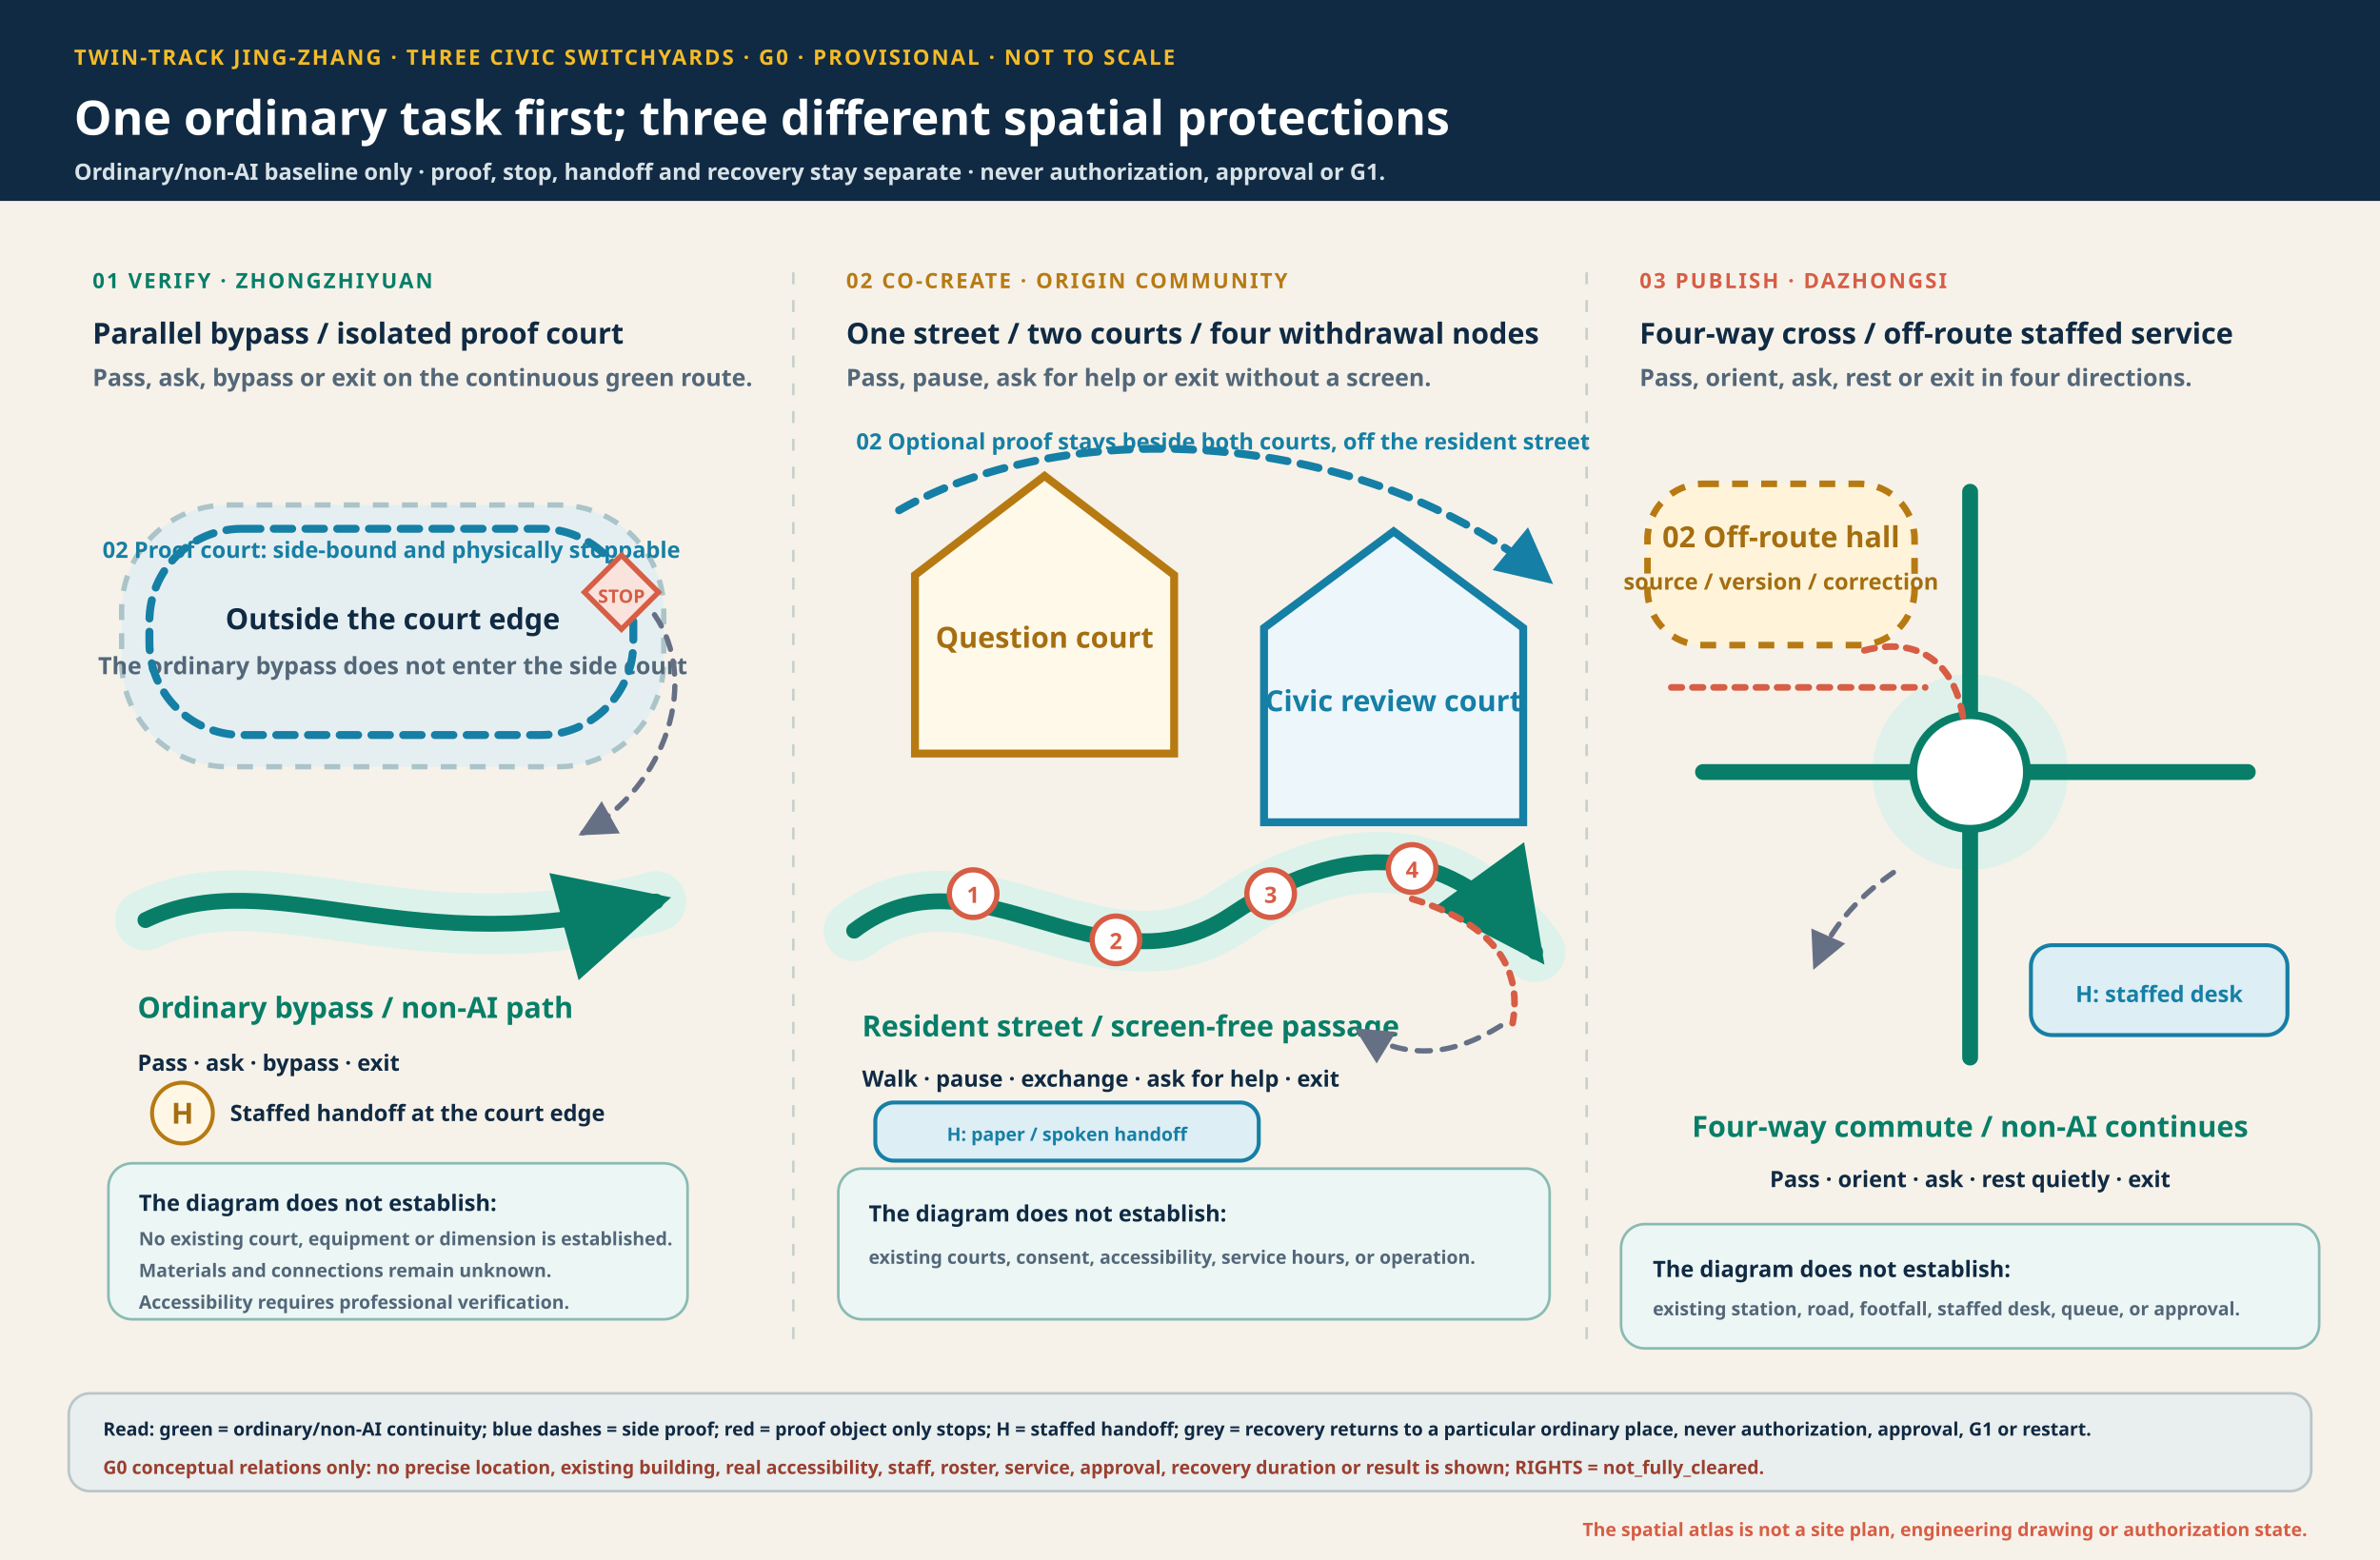
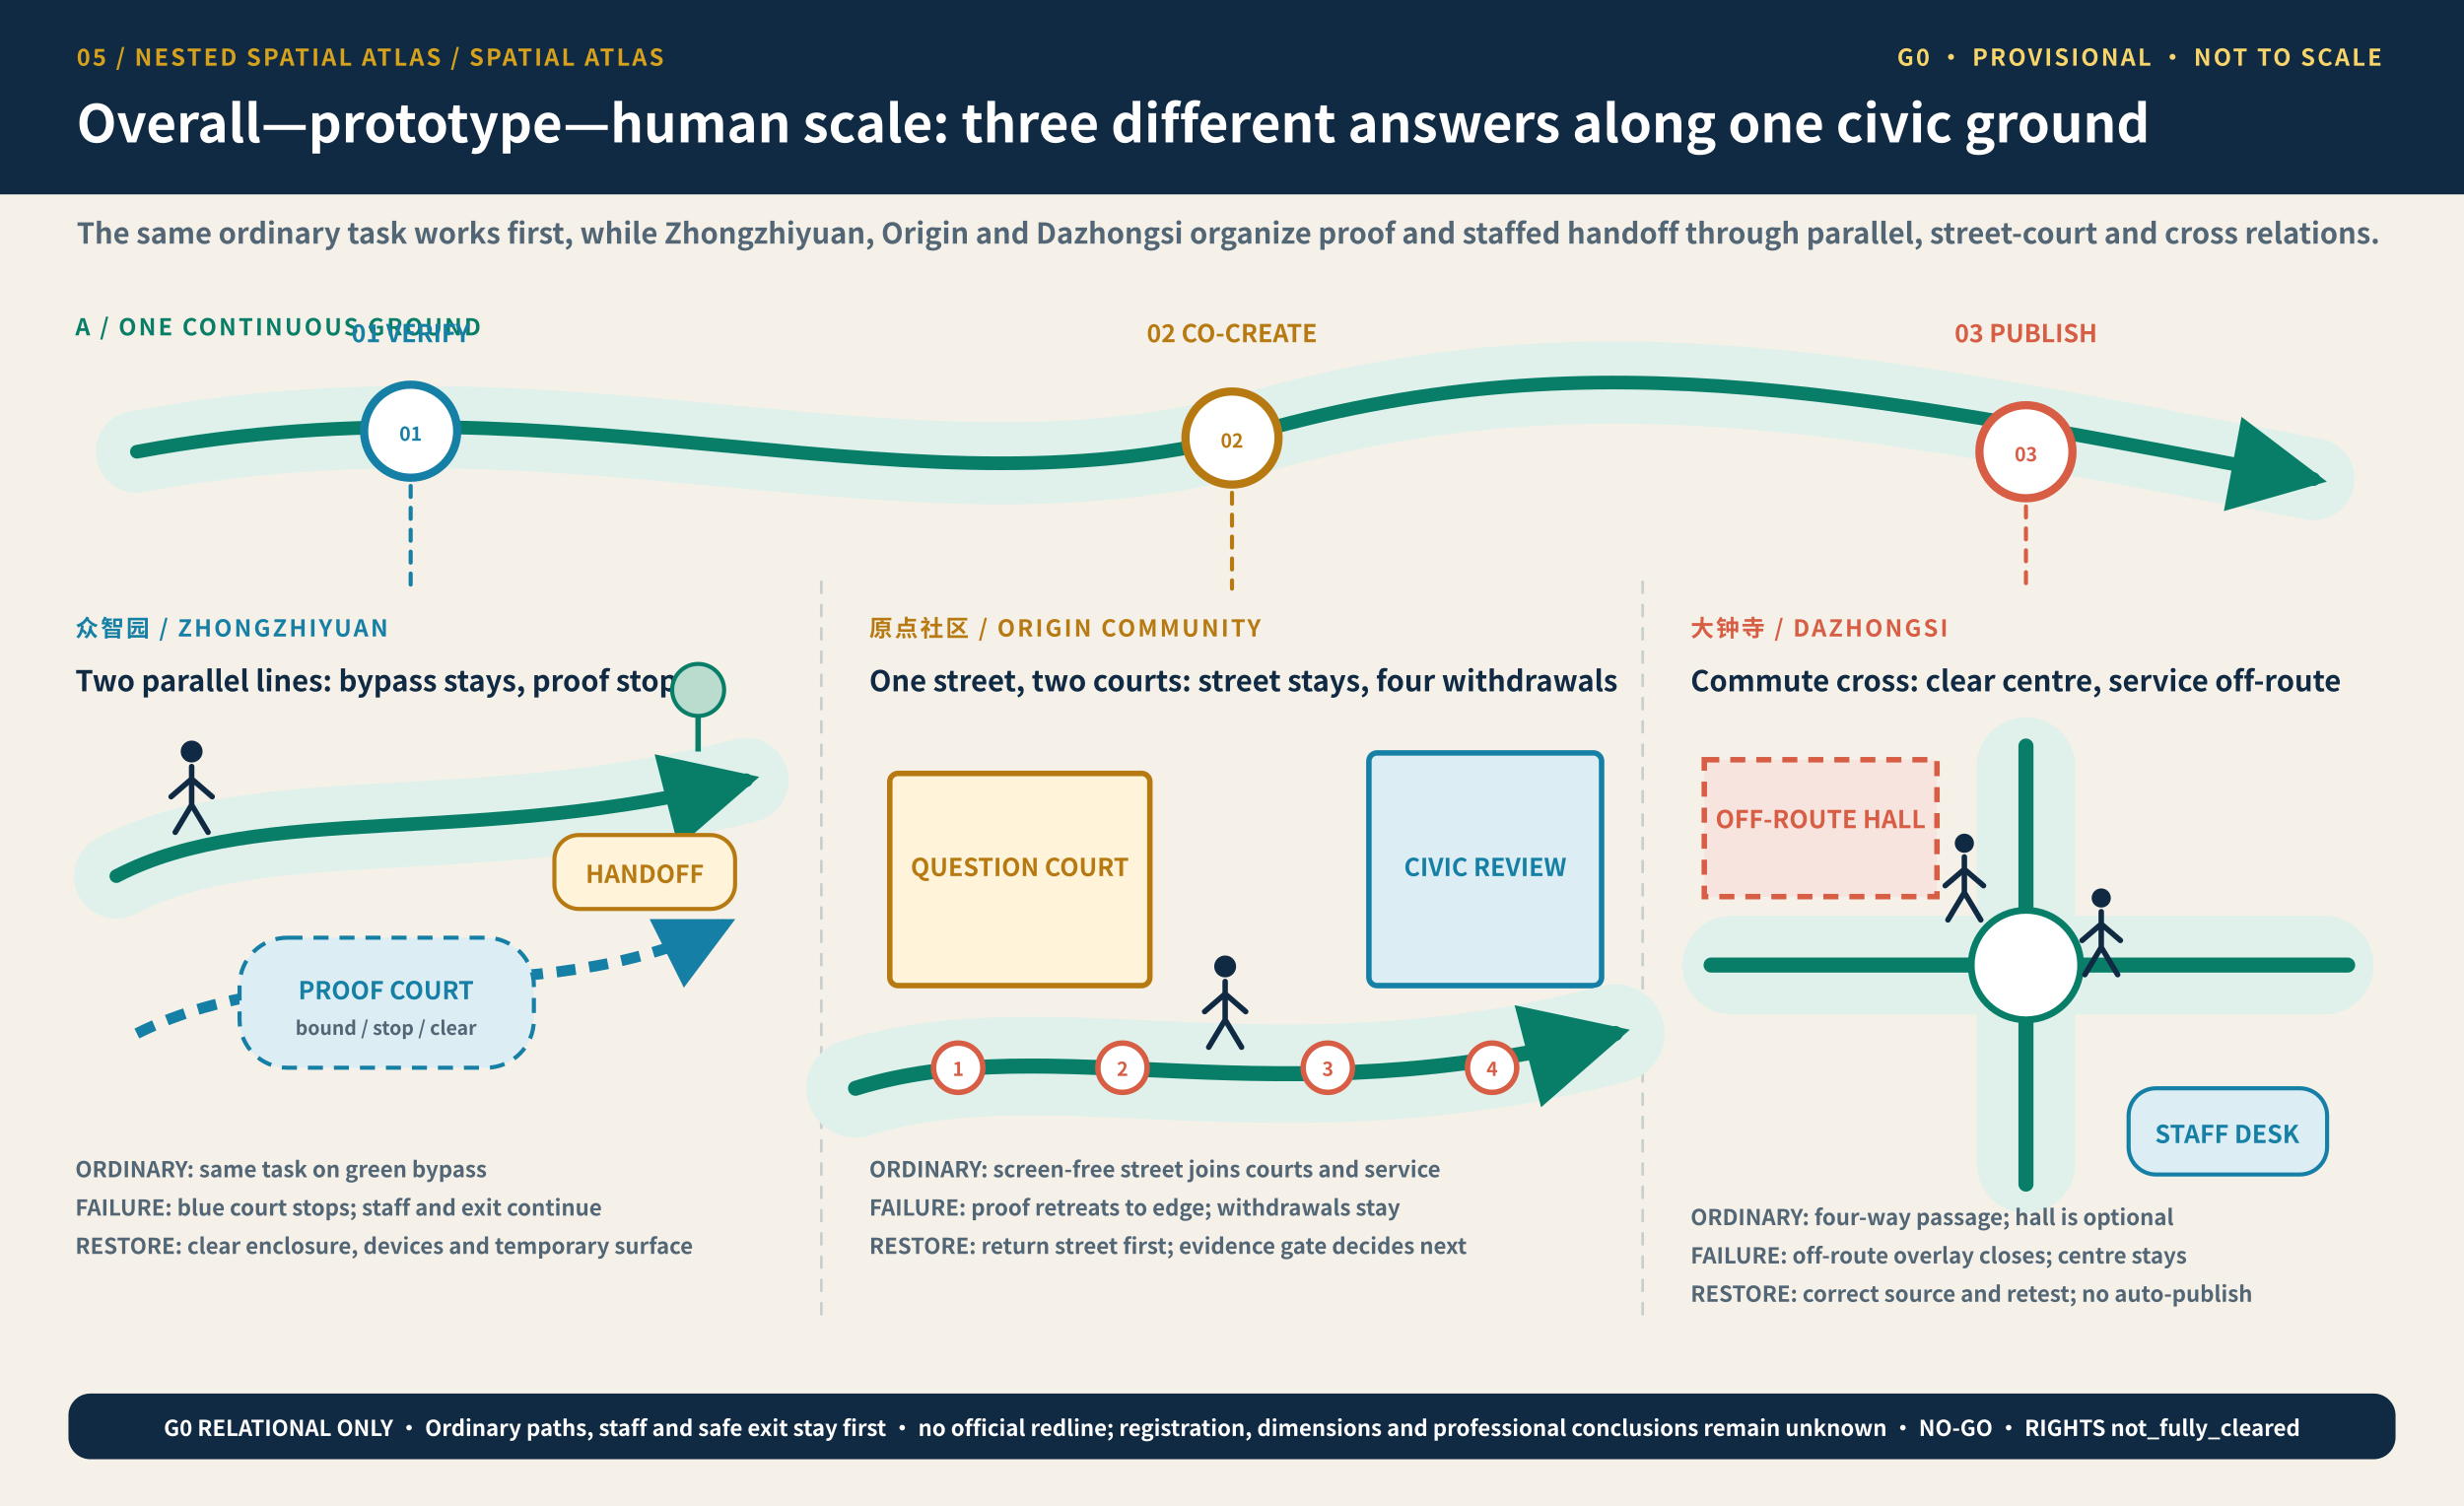
- <svg xmlns="http://www.w3.org/2000/svg" width="1800" height="1180" viewBox="0 0 1800 1180" role="img" aria-labelledby="title desc">
+ <svg xmlns="http://www.w3.org/2000/svg" width="1800" height="1100" viewBox="0 0 1800 1100" role="img" aria-labelledby="title desc">
  <defs>
-     <style>.s{font-family:"Segoe UI","Noto Sans",sans-serif}.ink{fill:#102A43}.muted{fill:#536779}.head{font-size:36px;font-weight:900}.sub{font-size:18px;font-weight:760}.body{font-size:22px;font-weight:800}.small{font-size:17px;font-weight:740}.micro{font-size:14px;font-weight:700}.k{font-size:16px;font-weight:900;letter-spacing:1.5px}.ordinary{fill:none;stroke:#087E68;stroke-width:12;stroke-linecap:round;stroke-linejoin:round}.halo{fill:none;stroke:#DDF2EA;stroke-width:46;stroke-linecap:round;stroke-linejoin:round}.proof{fill:none;stroke:#167FA5;stroke-width:6;stroke-linecap:round;stroke-linejoin:round;stroke-dasharray:14 10}.stop{fill:none;stroke:#D75D45;stroke-width:5;stroke-linecap:round;stroke-linejoin:round;stroke-dasharray:8 8}.recover{fill:none;stroke:#667085;stroke-width:4;stroke-linecap:round;stroke-linejoin:round;stroke-dasharray:10 9}.dash{stroke-dasharray:12 10}</style>
-     <marker id="arrow" viewBox="0 0 16 16" refX="13" refY="8" markerWidth="8" markerHeight="8" orient="auto">
+     <style>.sans{font-family:"Microsoft YaHei","Noto Sans CJK SC","Segoe UI",Arial,sans-serif}.kicker{font-size:17px;font-weight:900;letter-spacing:1.6px}.head{font-size:38px;font-weight:900}.sub{font-size:21px;font-weight:650}.label{font-size:27px;font-weight:900}.body{font-size:21px;font-weight:760}.small{font-size:18px;font-weight:720}.micro{font-size:16px;font-weight:650}.tiny{font-size:14px;font-weight:650}.number{font-size:42px;font-weight:950}</style>
+     <marker id="greenArrow" viewBox="0 0 16 16" refX="13" refY="8" markerWidth="8" markerHeight="8" orient="auto">
      <path d="M1 1 L15 8 L1 15 Z" fill="#087E68" />
    </marker>
    <marker id="blueArrow" viewBox="0 0 16 16" refX="13" refY="8" markerWidth="8" markerHeight="8" orient="auto">
      <path d="M1 1 L15 8 L1 15 Z" fill="#167FA5" />
    </marker>
-     <marker id="greyArrow" viewBox="0 0 16 16" refX="13" refY="8" markerWidth="8" markerHeight="8" orient="auto">
-       <path d="M1 1 L15 8 L1 15 Z" fill="#667085" />
+     <marker id="coralArrow" viewBox="0 0 16 16" refX="13" refY="8" markerWidth="8" markerHeight="8" orient="auto">
+       <path d="M1 1 L15 8 L1 15 Z" fill="#D75D45" />
    </marker>
  </defs>
-   <rect width="1800" height="1180" fill="#F6F2E9" />
-   <rect width="1800" height="152" fill="#102A43" />
-   <text x="56" y="49" class="s k" fill="#F3BB27">TWIN-TRACK JING-ZHANG · THREE CIVIC SWITCHYARDS · G0 · PROVISIONAL · NOT TO SCALE</text>
-   <text x="56" y="102" class="s head" fill="#FFF">One ordinary task first; three different spatial protections</text>
-   <text x="56" y="136" class="s small" fill="#D8E2E7">Ordinary/non-AI baseline only · proof, stop, handoff and recovery stay separate · never authorization, approval or G1.</text>
-   <path d="M600 206V1018M1200 206V1018" stroke="#C7D1CE" stroke-width="2" stroke-dasharray="9 12" />
-   <g id="zhongzhiyuan-ordinary">
-     <text x="70" y="218" class="s k" fill="#087E68">01 VERIFY · ZHONGZHIYUAN</text>
-     <text x="70" y="260" class="s body ink">Parallel bypass / isolated proof court</text>
-     <text x="70" y="292" class="s sub muted">Pass, ask, bypass or exit on the continuous green route.</text>
-     <rect x="92" y="382" width="410" height="198" rx="80" fill="#E5EFF1" stroke="#ABC4C9" stroke-width="4" class="dash" />
-     <text x="297" y="476" class="s body ink" text-anchor="middle">Outside the court edge</text>
-     <text x="297" y="510" class="s sub muted" text-anchor="middle">The ordinary bypass does not enter the side court</text>
-     <rect x="113" y="400" width="366" height="156" rx="70" class="proof" />
-     <text x="296" y="422" class="s small" fill="#167FA5" text-anchor="middle">02 Proof court: side-bound and physically stoppable</text>
-     <path d="M470 420l28 28-28 28-28-28z" fill="#F9E3DC" stroke="#D75D45" stroke-width="4" />
-     <text x="470" y="456" class="s micro" fill="#D75D45" text-anchor="middle">STOP</text>
-     <path d="M495 465C529 514 505 594 441 630" class="recover" marker-end="url(#greyArrow)" />
-     <path d="M110 696C205 650 313 732 496 682" class="halo" />
-     <path d="M110 696C205 650 313 732 496 682" class="ordinary" marker-end="url(#arrow)" />
-     <text x="104" y="770" class="s body" fill="#087E68">Ordinary bypass / non-AI path</text>
-     <text x="104" y="810" class="s small ink">Pass · ask · bypass · exit</text>
-     <circle cx="138" cy="842" r="23" fill="#FFF7E6" stroke="#B77A13" stroke-width="3" />
-     <text x="138" y="850" class="s body" fill="#A46E11" text-anchor="middle">H</text>
-     <text x="174" y="848" class="s small ink">Staffed handoff at the court edge</text>
-     <rect x="82" y="880" width="438" height="118" rx="18" fill="#ECF6F5" stroke="#8ABBB3" stroke-width="2" />
-     <text x="105" y="916" class="s small ink">The diagram does not establish:</text>
-     <text x="105" y="942" class="s micro muted">No existing court, equipment or dimension is established.</text>
-     <text x="105" y="966" class="s micro muted">Materials and connections remain unknown.</text>
-     <text x="105" y="990" class="s micro muted">Accessibility requires professional verification.</text>
-   </g>
-   <g id="origin-community-ordinary">
-     <text x="640" y="218" class="s k" fill="#B77A13">02 CO-CREATE · ORIGIN COMMUNITY</text>
-     <text x="640" y="260" class="s body ink">One street / two courts / four withdrawal nodes</text>
-     <text x="640" y="292" class="s sub muted">Pass, pause, ask for help or exit without a screen.</text>
-     <path d="M692 435L790 360L888 435V570H692Z" fill="#FFF9E9" stroke="#B77A13" stroke-width="6" />
-     <text x="790" y="490" class="s body" fill="#A46E11" text-anchor="middle">Question court</text>
-     <path d="M956 475L1054 402L1152 475V622H956Z" fill="#EDF7FB" stroke="#167FA5" stroke-width="6" />
-     <text x="1054" y="538" class="s body" fill="#167FA5" text-anchor="middle">Civic review court</text>
-     <path d="M680 386C810 312 1032 324 1170 438" class="proof" marker-end="url(#blueArrow)" />
-     <text x="925" y="340" class="s small" fill="#167FA5" text-anchor="middle">02 Optional proof stays beside both courts, off the resident street</text>
-     <path d="M646 704C737 634 833 758 931 692S1108 647 1161 720" class="halo" />
-     <path d="M646 704C737 634 833 758 931 692S1108 647 1161 720" class="ordinary" marker-end="url(#arrow)" />
-     <text x="652" y="784" class="s body" fill="#087E68">Resident street / screen-free passage</text>
-     <text x="652" y="822" class="s small ink">Walk · pause · exchange · ask for help · exit</text>
-     <g fill="#FFF" stroke="#D75D45" stroke-width="4">
-       <circle cx="736" cy="676" r="18" />
-       <circle cx="844" cy="711" r="18" />
-       <circle cx="961" cy="676" r="18" />
-       <circle cx="1068" cy="657" r="18" />
-     </g>
-     <g class="s small" fill="#D75D45" text-anchor="middle">
-       <text x="736" y="683">1</text>
-       <text x="844" y="718">2</text>
-       <text x="961" y="683">3</text>
-       <text x="1068" y="664">4</text>
-     </g>
-     <path d="M1068 680C1127 698 1152 730 1144 774" class="stop" />
-     <path d="M1135 776C1098 799 1064 802 1028 780" class="recover" marker-end="url(#greyArrow)" />
-     <rect x="662" y="834" width="290" height="44" rx="14" fill="#DDEEF4" stroke="#167FA5" stroke-width="3" />
-     <text x="807" y="863" class="s micro" fill="#167FA5" text-anchor="middle">H: paper / spoken handoff</text>
-     <rect x="634" y="884" width="538" height="114" rx="18" fill="#ECF6F5" stroke="#8ABBB3" stroke-width="2" />
-     <text x="657" y="924" class="s small ink">The diagram does not establish:</text>
-     <text x="657" y="956" class="s micro muted">existing courts, consent, accessibility, service hours, or operation.</text>
-   </g>
-   <g id="dazhongsi-ordinary">
-     <text x="1240" y="218" class="s k" fill="#D75D45">03 PUBLISH · DAZHONGSI</text>
-     <text x="1240" y="260" class="s body ink">Four-way cross / off-route staffed service</text>
-     <text x="1240" y="292" class="s sub muted">Pass, orient, ask, rest or exit in four directions.</text>
-     <circle cx="1490" cy="584" r="74" fill="#DFF1EA" />
-     <path d="M1288 584H1700M1490 372V800" class="ordinary" stroke-width="28" />
-     <circle cx="1490" cy="584" r="43" fill="#FFF" stroke="#087E68" stroke-width="6" />
-     <rect x="1246" y="366" width="202" height="122" rx="42" fill="#FFF4D9" stroke="#B77A13" stroke-width="5" class="dash" />
-     <text x="1347" y="414" class="s body" fill="#A46E11" text-anchor="middle">02 Off-route hall</text>
-     <text x="1347" y="446" class="s small" fill="#A46E11" text-anchor="middle">source / version / correction</text>
-     <path d="M1264 520H1456" class="stop" />
-     <path d="M1410 492C1456 480 1480 507 1485 545" class="stop" />
-     <path d="M1432 660C1402 681 1385 703 1373 730" class="recover" marker-end="url(#greyArrow)" />
-     <text x="1490" y="860" class="s body" fill="#087E68" text-anchor="middle">Four-way commute / non-AI continues</text>
-     <text x="1490" y="898" class="s small ink" text-anchor="middle">Pass · orient · ask · rest quietly · exit</text>
-     <rect x="1536" y="715" width="194" height="68" rx="16" fill="#DDEEF4" stroke="#167FA5" stroke-width="3" />
-     <text x="1633" y="758" class="s small" fill="#167FA5" text-anchor="middle">H: staffed desk</text>
-     <rect x="1226" y="926" width="528" height="94" rx="18" fill="#ECF6F5" stroke="#8ABBB3" stroke-width="2" />
-     <text x="1250" y="966" class="s small ink">The diagram does not establish:</text>
-     <text x="1250" y="995" class="s micro muted">existing station, road, footfall, staffed desk, queue, or approval.</text>
-   </g>
-   <rect x="52" y="1054" width="1696" height="74" rx="16" fill="#E9EEEE" stroke="#BAC6C8" stroke-width="2" />
-   <text x="78" y="1086" class="s micro ink">Read: green = ordinary/non-AI continuity; blue dashes = side proof; red = proof object only stops; H = staffed handoff; grey = recovery returns to a particular ordinary place, never authorization, approval, G1 or restart.</text>
-   <text x="78" y="1115" class="s micro" fill="#9A3F2F">G0 conceptual relations only: no precise location, existing building, real accessibility, staff, roster, service, approval, recovery duration or result is shown; RIGHTS = not_fully_cleared.</text>
-   <text x="1745" y="1162" class="s micro" fill="#D75D45" text-anchor="end">The spatial atlas is not a site plan, engineering drawing or authorization state.</text>
+   <rect width="1800" height="1100" fill="#F5F1E8" />
+   <rect width="1800" height="142" fill="#102A43" />
+   <text x="56" y="48" class="sans kicker" fill="#D6A21D" text-anchor="start">05 / NESTED SPATIAL ATLAS / SPATIAL ATLAS</text>
+   <text x="56" y="104" class="sans head" fill="#FFFFFF" text-anchor="start">Overall—prototype—human scale: three different answers along one civic ground</text>
+   <text x="1740" y="48" class="sans kicker" fill="#F8D56A" text-anchor="end">G0 · PROVISIONAL · NOT TO SCALE</text>
+   <text x="56" y="178" class="sans sub" fill="#526675" text-anchor="start">The same ordinary task works first, while Zhongzhiyuan, Origin and Dazhongsi organize proof and staffed handoff through parallel, street-court and cross relations.</text>
+   <text x="55" y="245" class="sans kicker" fill="#087E68" text-anchor="start">A / ONE CONTINUOUS GROUND</text>
+   <path d="M100 330 C420 270 670 385 920 315 S1370 290 1690 350" fill="none" stroke="#DFF1EA" stroke-width="60" stroke-linecap="round" />
+   <path d="M100 330 C420 270 670 385 920 315 S1370 290 1690 350" fill="none" stroke="#087E68" stroke-width="10" stroke-linecap="round" marker-end="url(#greenArrow)" />
+   <circle cx="300" cy="315" r="34" fill="#FFFFFF" stroke="#167FA5" stroke-width="6" />
+   <text x="300" y="322" class="sans tiny" fill="#167FA5" text-anchor="middle">01</text>
+   <text x="300" y="250" class="sans small" fill="#167FA5" text-anchor="middle">01 VERIFY</text>
+   <line x1="300" y1="355" x2="300" y2="430" stroke="#167FA5" stroke-width="3" stroke-linecap="round" stroke-dasharray="8 8" />
+   <circle cx="900" cy="320" r="34" fill="#FFFFFF" stroke="#B77A13" stroke-width="6" />
+   <text x="900" y="327" class="sans tiny" fill="#B77A13" text-anchor="middle">02</text>
+   <text x="900" y="250" class="sans small" fill="#B77A13" text-anchor="middle">02 CO-CREATE</text>
+   <line x1="900" y1="360" x2="900" y2="430" stroke="#B77A13" stroke-width="3" stroke-linecap="round" stroke-dasharray="8 8" />
+   <circle cx="1480" cy="330" r="34" fill="#FFFFFF" stroke="#D75D45" stroke-width="6" />
+   <text x="1480" y="337" class="sans tiny" fill="#D75D45" text-anchor="middle">03</text>
+   <text x="1480" y="250" class="sans small" fill="#D75D45" text-anchor="middle">03 PUBLISH</text>
+   <line x1="1480" y1="370" x2="1480" y2="430" stroke="#D75D45" stroke-width="3" stroke-linecap="round" stroke-dasharray="8 8" />
+   <line x1="600" y1="425" x2="600" y2="968" stroke="#C7D0CC" stroke-width="2" stroke-linecap="round" stroke-dasharray="8 9" />
+   <line x1="1200" y1="425" x2="1200" y2="968" stroke="#C7D0CC" stroke-width="2" stroke-linecap="round" stroke-dasharray="8 9" />
+   <text x="55" y="465" class="sans kicker" fill="#167FA5" text-anchor="start">众智园 / ZHONGZHIYUAN</text>
+   <text x="55" y="505" class="sans body" fill="#102A43" text-anchor="start">Two parallel lines: bypass stays, proof stops</text>
+   <path d="M85 640 C190 585 350 620 545 570" fill="none" stroke="#DFF1EA" stroke-width="62" stroke-linecap="round" />
+   <path d="M85 640 C190 585 350 620 545 570" fill="none" stroke="#087E68" stroke-width="10" stroke-linecap="round" marker-end="url(#greenArrow)" />
+   <path d="M100 755 C230 690 390 745 530 675" fill="none" stroke="#167FA5" stroke-width="8" stroke-dasharray="14 10" marker-end="url(#blueArrow)" />
+   <rect x="175" y="685" width="215" height="95" rx="35" fill="#DCEEF4" stroke="#167FA5" stroke-width="3" stroke-dasharray="11 8" />
+   <text x="282" y="730" class="sans small" fill="#167FA5" text-anchor="middle">PROOF COURT</text>
+   <text x="282" y="756" class="sans tiny" fill="#526675" text-anchor="middle">bound / stop / clear</text>
+   <rect x="405" y="610" width="132" height="54" rx="18" fill="#FFF4D9" stroke="#B77A13" stroke-width="3" />
+   <text x="471" y="645" class="sans small" fill="#B77A13" text-anchor="middle">HANDOFF</text>
+   <circle cx="140" cy="549" r="8" fill="#102A43" />
+   <path d="M140 560 L140 588 M140 569 L125 582 M140 569 L155 582 M140 588 L128 608 M140 588 L152 608" fill="none" stroke="#102A43" stroke-width="4" stroke-linecap="round" />
+   <circle cx="510" cy="504" r="19" fill="#B9DCCF" stroke="#087E68" stroke-width="3" />
+   <line x1="510" y1="522" x2="510" y2="549" stroke="#087E68" stroke-width="4" />
+   <text x="55" y="860" class="sans micro" fill="#526675" text-anchor="start">
+     <tspan x="55" dy="0">ORDINARY: same task on green bypass</tspan>
+     <tspan x="55" dy="28">FAILURE: blue court stops; staff and exit continue</tspan>
+     <tspan x="55" dy="28">RESTORE: clear enclosure, devices and temporary surface</tspan>
+   </text>
+   <text x="635" y="465" class="sans kicker" fill="#B77A13" text-anchor="start">原点社区 / ORIGIN COMMUNITY</text>
+   <text x="635" y="505" class="sans body" fill="#102A43" text-anchor="start">One street, two courts: street stays, four withdrawals</text>
+   <rect x="650" y="565" width="190" height="155" rx="6" fill="#FFF4D9" stroke="#B77A13" stroke-width="4" />
+   <rect x="1000" y="550" width="170" height="170" rx="6" fill="#DCEEF4" stroke="#167FA5" stroke-width="4" />
+   <text x="745" y="640" class="sans small" fill="#B77A13" text-anchor="middle">QUESTION COURT</text>
+   <text x="1085" y="640" class="sans small" fill="#167FA5" text-anchor="middle">CIVIC REVIEW</text>
+   <path d="M625 795 C770 750 930 820 1180 755" fill="none" stroke="#DFF1EA" stroke-width="72" stroke-linecap="round" />
+   <path d="M625 795 C770 750 930 820 1180 755" fill="none" stroke="#087E68" stroke-width="11" stroke-linecap="round" marker-end="url(#greenArrow)" />
+   <circle cx="700" cy="780" r="18" fill="#FFFFFF" stroke="#D75D45" stroke-width="4" />
+   <text x="700" y="786" class="sans tiny" fill="#D75D45" text-anchor="middle">1</text>
+   <circle cx="820" cy="780" r="18" fill="#FFFFFF" stroke="#D75D45" stroke-width="4" />
+   <text x="820" y="786" class="sans tiny" fill="#D75D45" text-anchor="middle">2</text>
+   <circle cx="970" cy="780" r="18" fill="#FFFFFF" stroke="#D75D45" stroke-width="4" />
+   <text x="970" y="786" class="sans tiny" fill="#D75D45" text-anchor="middle">3</text>
+   <circle cx="1090" cy="780" r="18" fill="#FFFFFF" stroke="#D75D45" stroke-width="4" />
+   <text x="1090" y="786" class="sans tiny" fill="#D75D45" text-anchor="middle">4</text>
+   <circle cx="895" cy="706" r="8" fill="#102A43" />
+   <path d="M895 717 L895 745 M895 726 L880 739 M895 726 L910 739 M895 745 L883 765 M895 745 L907 765" fill="none" stroke="#102A43" stroke-width="4" stroke-linecap="round" />
+   <text x="635" y="860" class="sans micro" fill="#526675" text-anchor="start">
+     <tspan x="635" dy="0">ORDINARY: screen-free street joins courts and service</tspan>
+     <tspan x="635" dy="28">FAILURE: proof retreats to edge; withdrawals stay</tspan>
+     <tspan x="635" dy="28">RESTORE: return street first; evidence gate decides next</tspan>
+   </text>
+   <text x="1235" y="465" class="sans kicker" fill="#D75D45" text-anchor="start">大钟寺 / DAZHONGSI</text>
+   <text x="1235" y="505" class="sans body" fill="#102A43" text-anchor="start">Commute cross: clear centre, service off-route</text>
+   <line x1="1480" y1="560" x2="1480" y2="850" stroke="#DFF1EA" stroke-width="72" stroke-linecap="round" />
+   <line x1="1265" y1="705" x2="1698" y2="705" stroke="#DFF1EA" stroke-width="72" stroke-linecap="round" />
+   <line x1="1480" y1="545" x2="1480" y2="865" stroke="#087E68" stroke-width="11" stroke-linecap="round" />
+   <line x1="1250" y1="705" x2="1715" y2="705" stroke="#087E68" stroke-width="11" stroke-linecap="round" />
+   <circle cx="1480" cy="705" r="40" fill="#FFFFFF" stroke="#087E68" stroke-width="5" />
+   <path d="M1245 555 L1415 555 L1415 655 L1245 655 Z" fill="#F8E4DE" stroke="#D75D45" stroke-width="4" stroke-dasharray="11 8" />
+   <text x="1330" y="605" class="sans small" fill="#D75D45" text-anchor="middle">OFF-ROUTE HALL</text>
+   <rect x="1555" y="795" width="145" height="63" rx="20" fill="#DCEEF4" stroke="#167FA5" stroke-width="3" />
+   <text x="1627" y="835" class="sans small" fill="#167FA5" text-anchor="middle">STAFF DESK</text>
+   <circle cx="1435" cy="616" r="7" fill="#102A43" />
+   <path d="M1435 626 L1435 652 M1435 635 L1421 647 M1435 635 L1449 647 M1435 652 L1423 672 M1435 652 L1447 672" fill="none" stroke="#102A43" stroke-width="4" stroke-linecap="round" />
+   <circle cx="1535" cy="656" r="7" fill="#102A43" />
+   <path d="M1535 666 L1535 692 M1535 675 L1521 687 M1535 675 L1549 687 M1535 692 L1523 712 M1535 692 L1547 712" fill="none" stroke="#102A43" stroke-width="4" stroke-linecap="round" />
+   <text x="1235" y="895" class="sans micro" fill="#526675" text-anchor="start">
+     <tspan x="1235" dy="0">ORDINARY: four-way passage; hall is optional</tspan>
+     <tspan x="1235" dy="28">FAILURE: off-route overlay closes; centre stays</tspan>
+     <tspan x="1235" dy="28">RESTORE: correct source and retest; no auto-publish</tspan>
+   </text>
+   <rect x="50" y="1018" width="1700" height="48" rx="16" fill="#102A43" />
+   <text x="900" y="1049" class="sans micro" fill="#FFFFFF" text-anchor="middle">G0 RELATIONAL ONLY · Ordinary paths, staff and safe exit stay first · no official redline; registration, dimensions and professional conclusions remain unknown · NO-GO · RIGHTS not_fully_cleared</text>
</svg>
